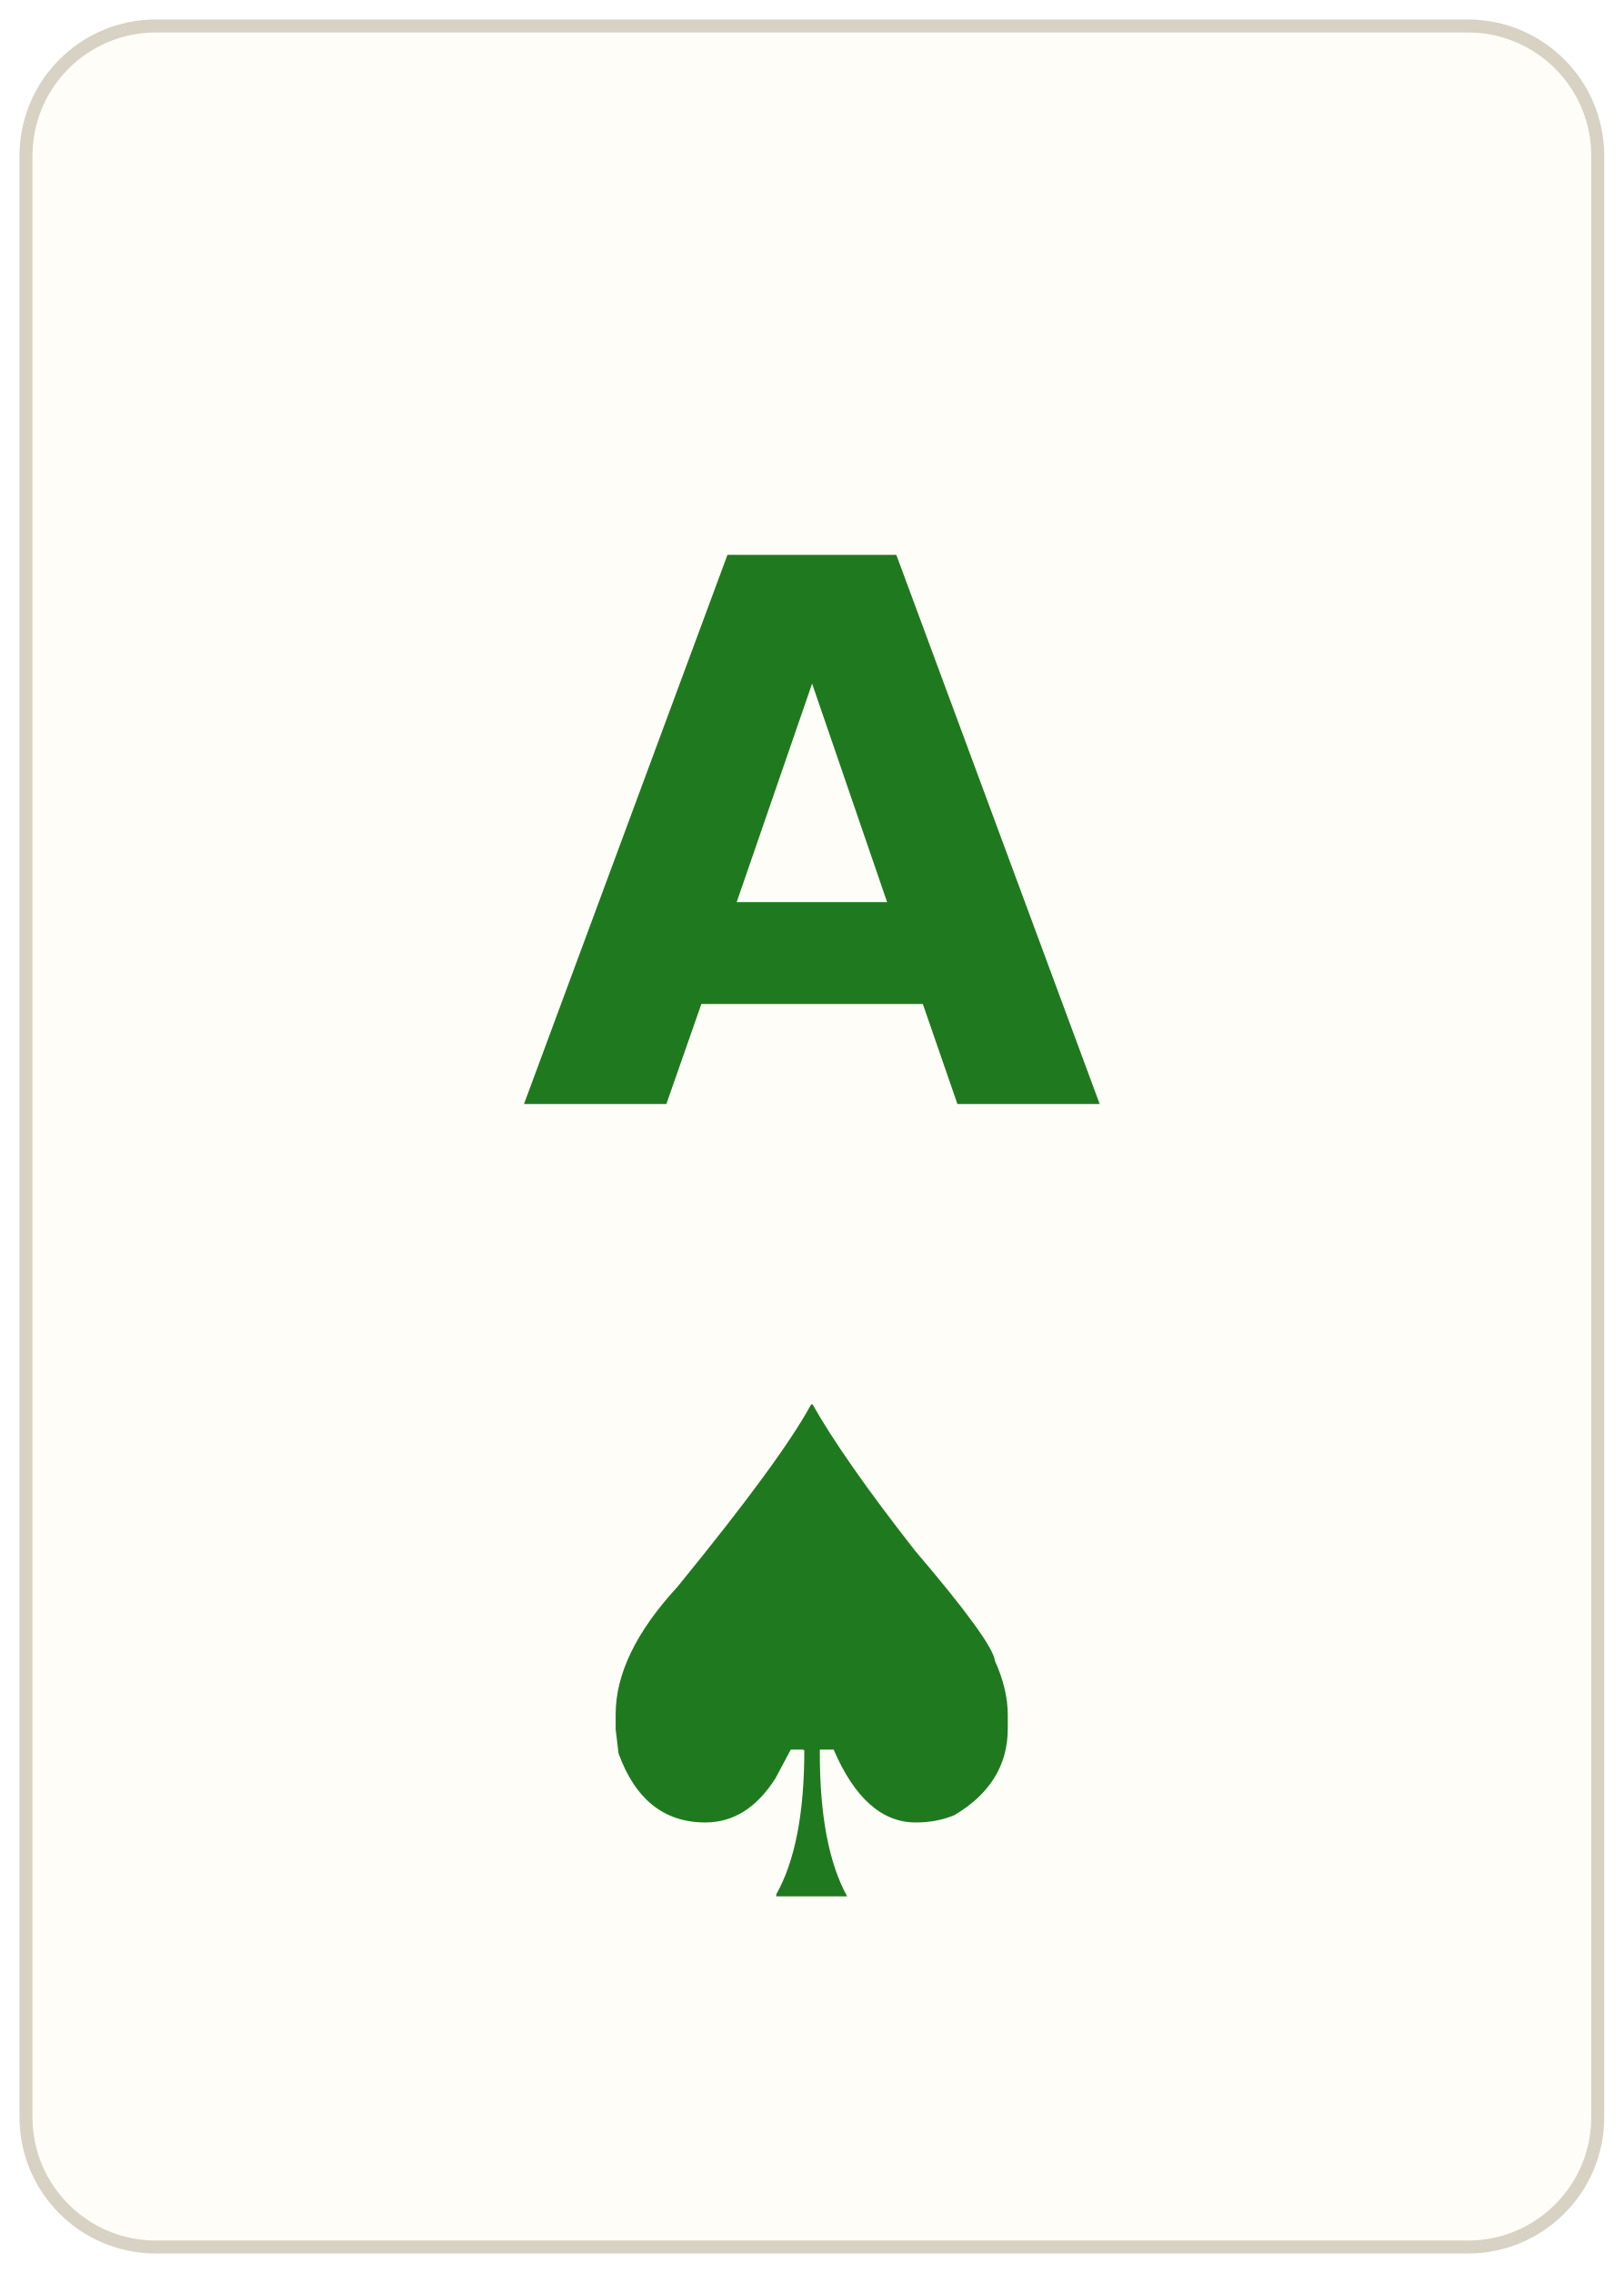
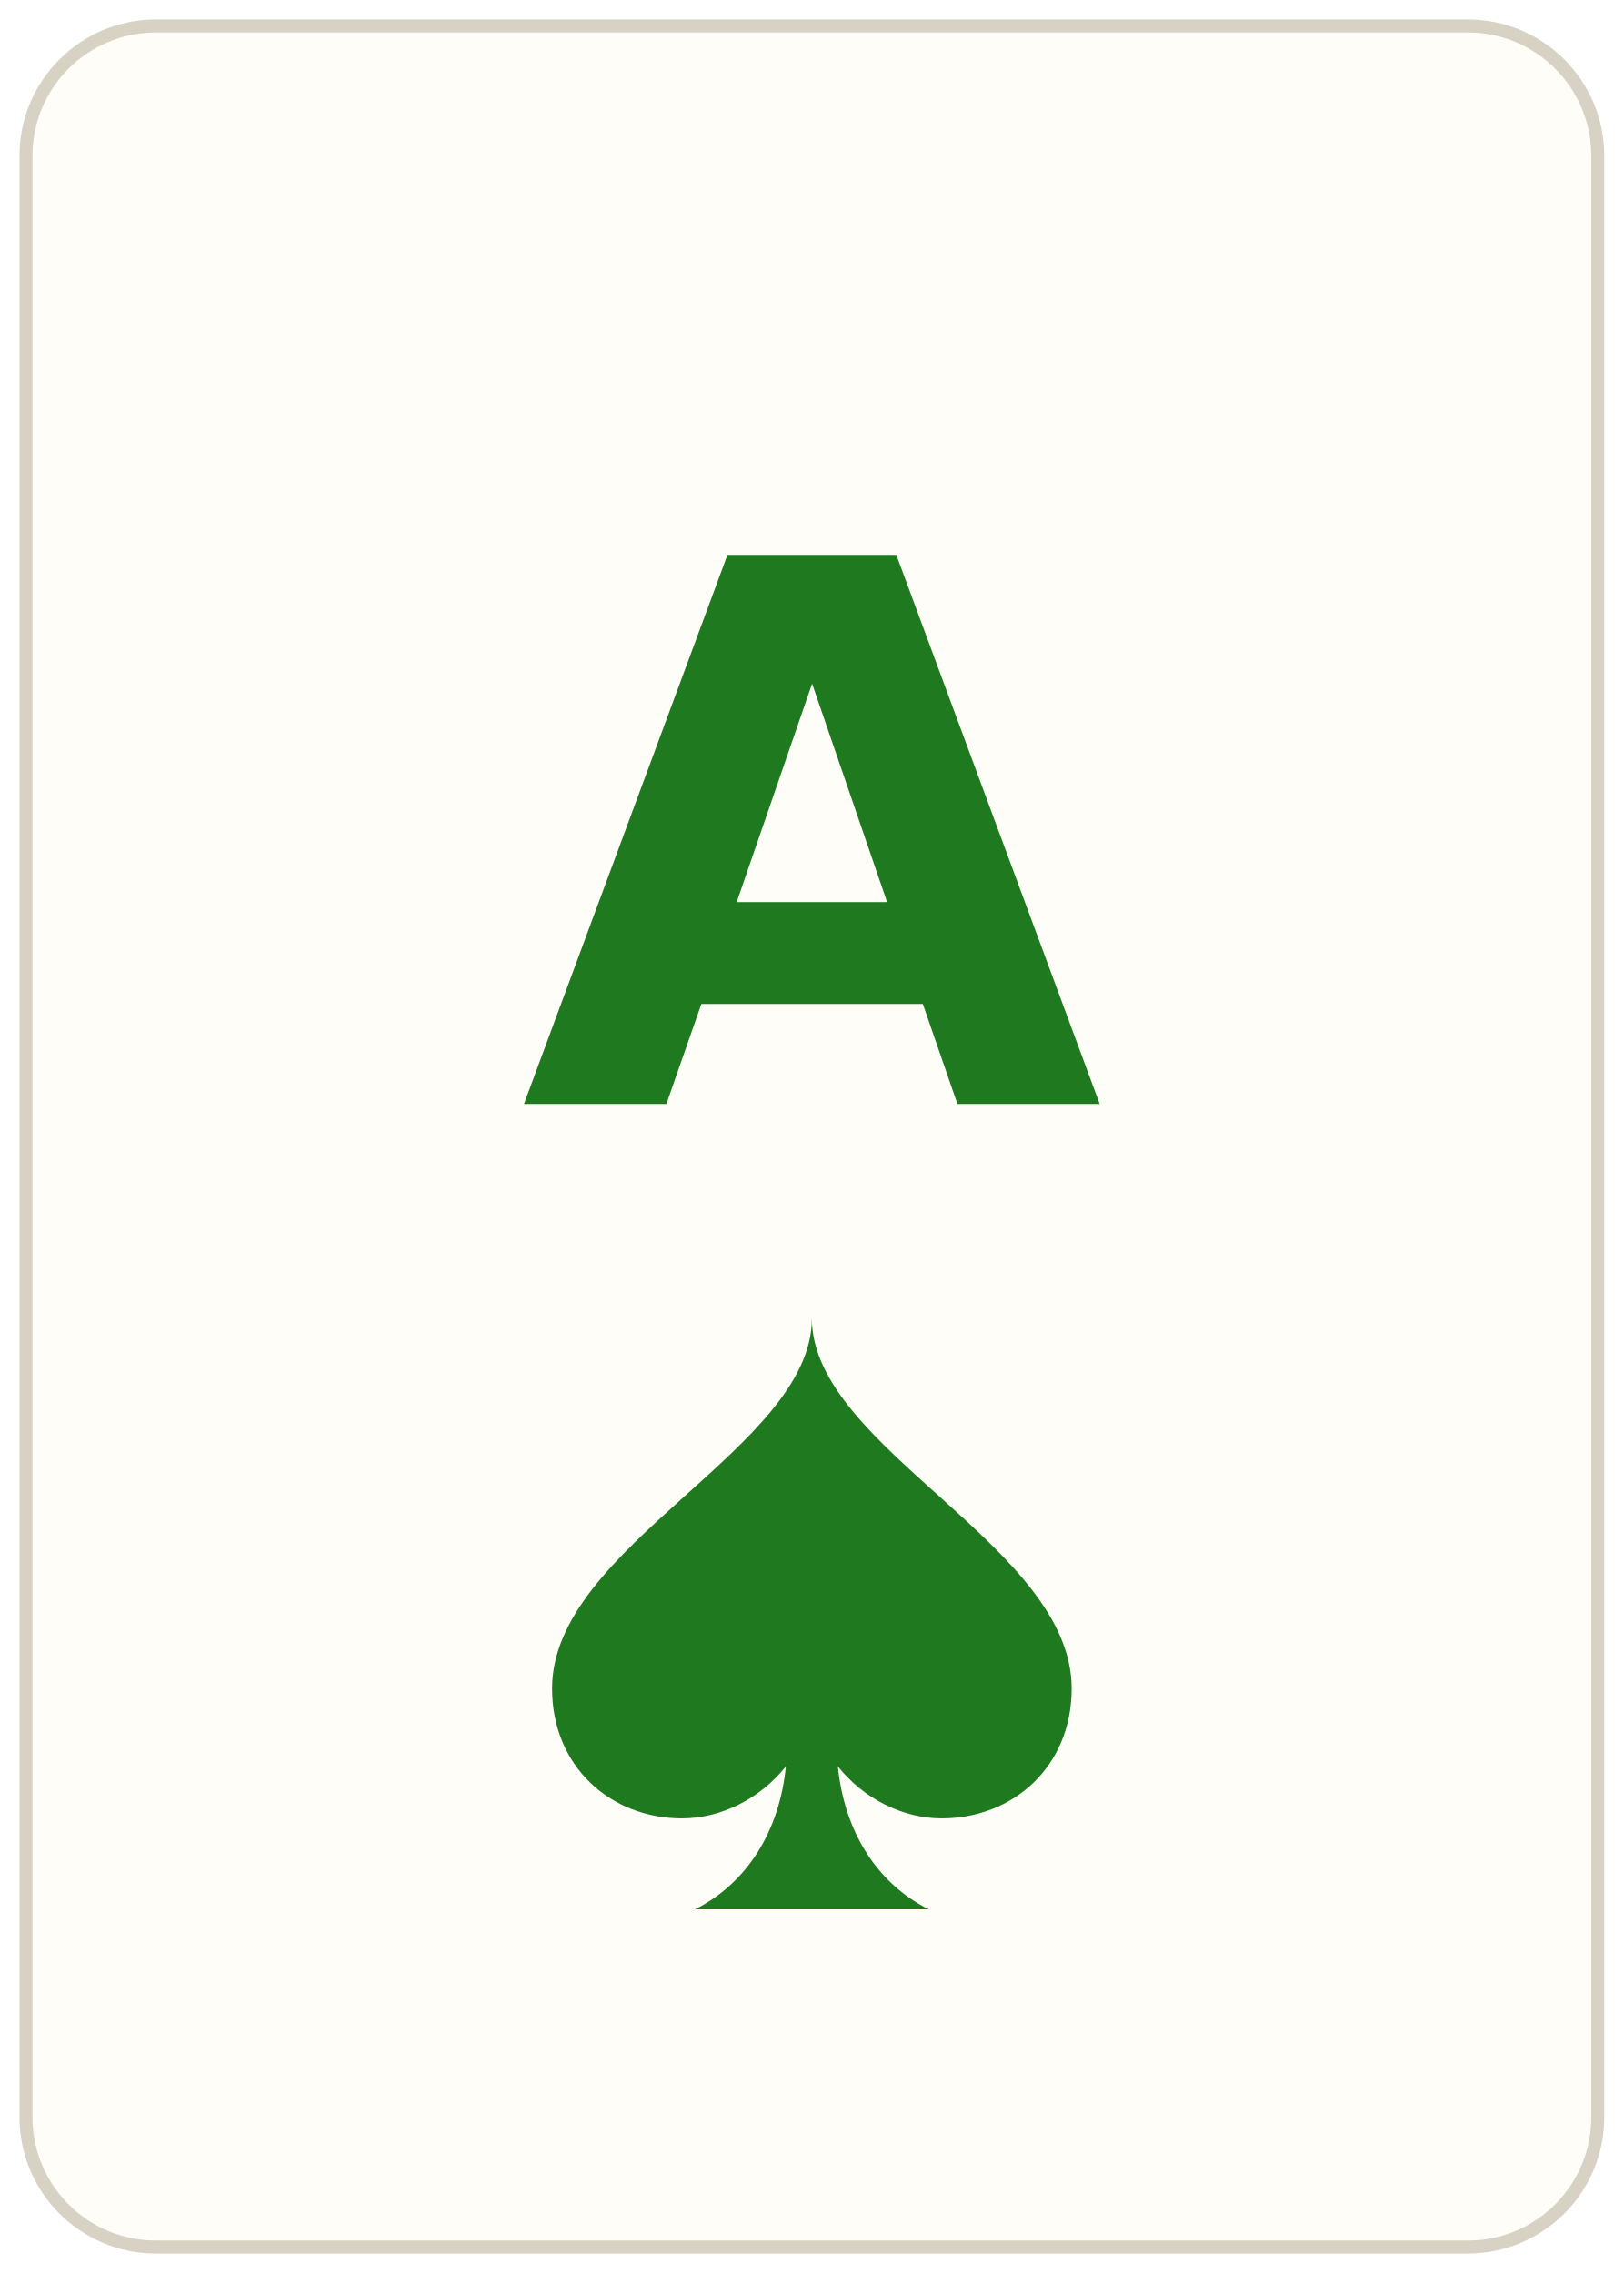
<svg xmlns="http://www.w3.org/2000/svg" viewBox="0 0 250 350" font-family="'DejaVu Sans','Arial Unicode MS','Segoe UI Symbol',sans-serif">
  <rect x="4" y="4" width="242" height="342" rx="20" ry="20" fill="#fffdf7" stroke="#d8d2c4" stroke-width="2" />
-   <g fill="#1f7a1f" text-anchor="middle">
-     <text x="125" y="170" font-size="116" font-weight="700">A</text>
-     <text x="125" y="292" font-size="104">♠</text>
+   <text x="125" y="170" font-size="116" font-weight="700" fill="#1f7a1f" text-anchor="middle">A</text>
+   <g transform="translate(75 198)" fill="#1f7a1f">
+     <path d="M50 5 C 50 25 90 40 90 62 C 90 74 81 82 70 82 C 64 82 58 79 54 74 C 55 84 60 92 68 96 L32 96 C 40 92 45 84 46 74 C 42 79 36 82 30 82 C 19 82 10 74 10 62 C 10 40 50 25 50 5 Z" />
  </g>
</svg>
